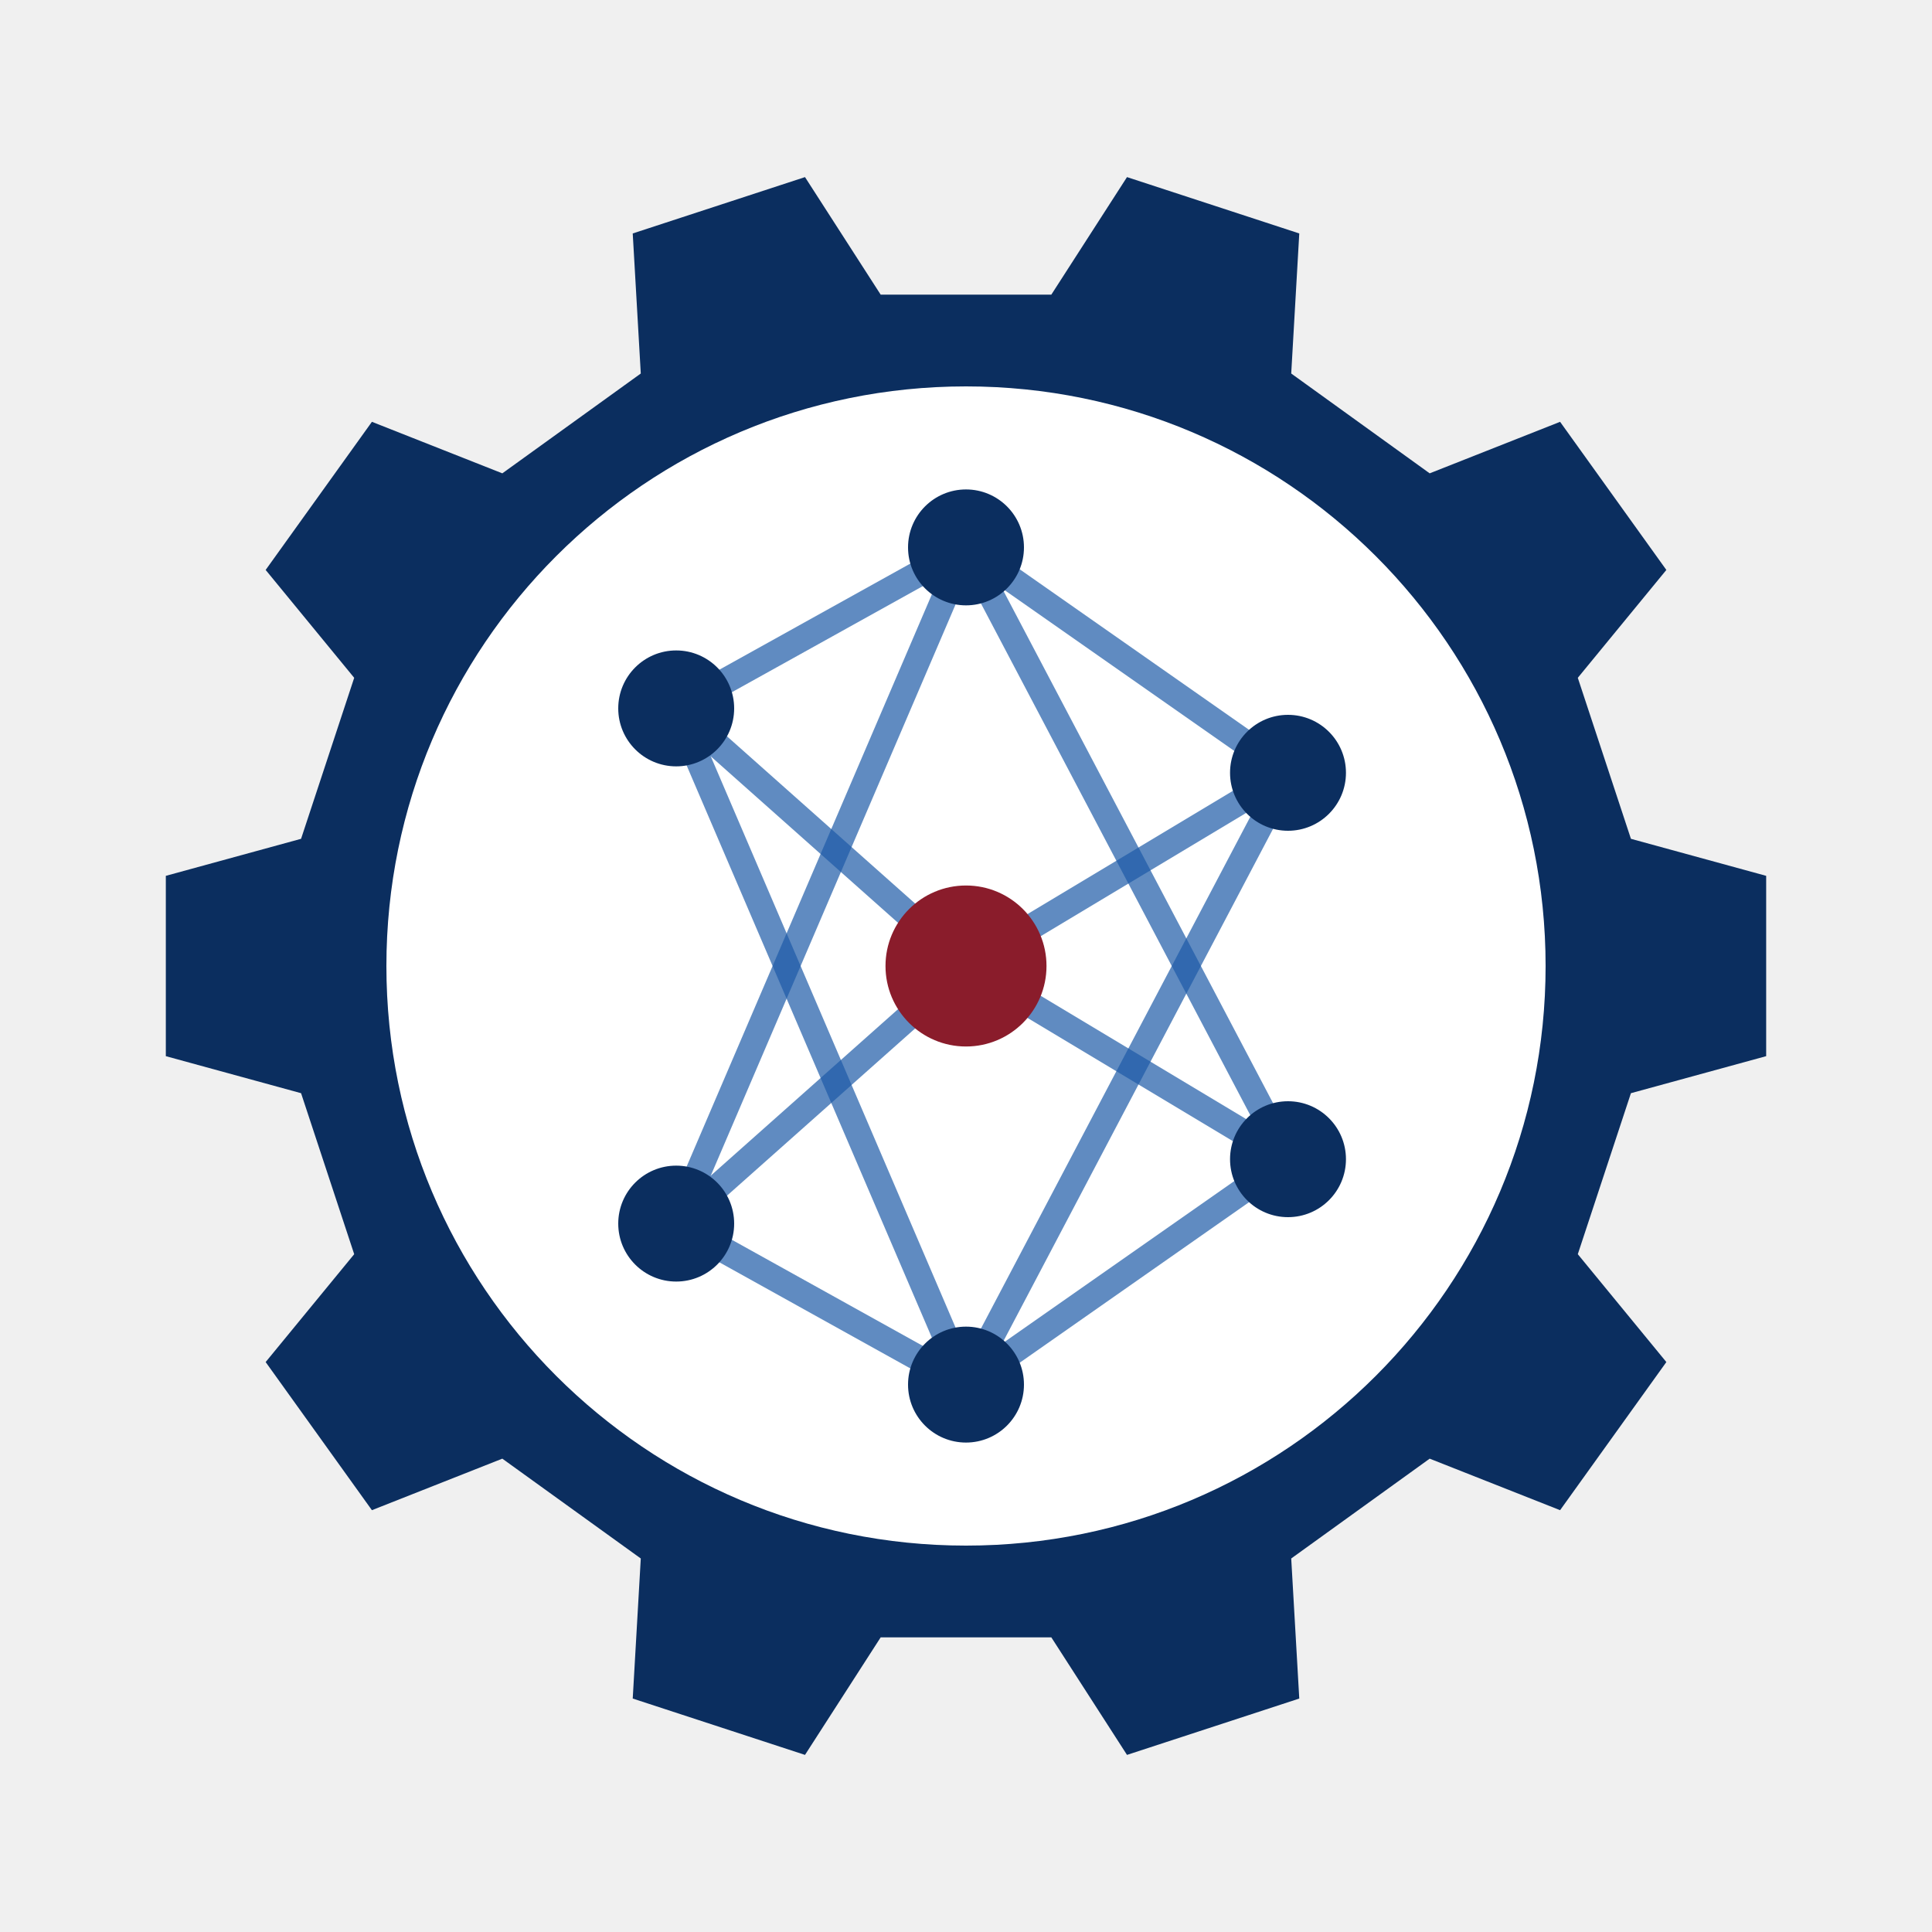
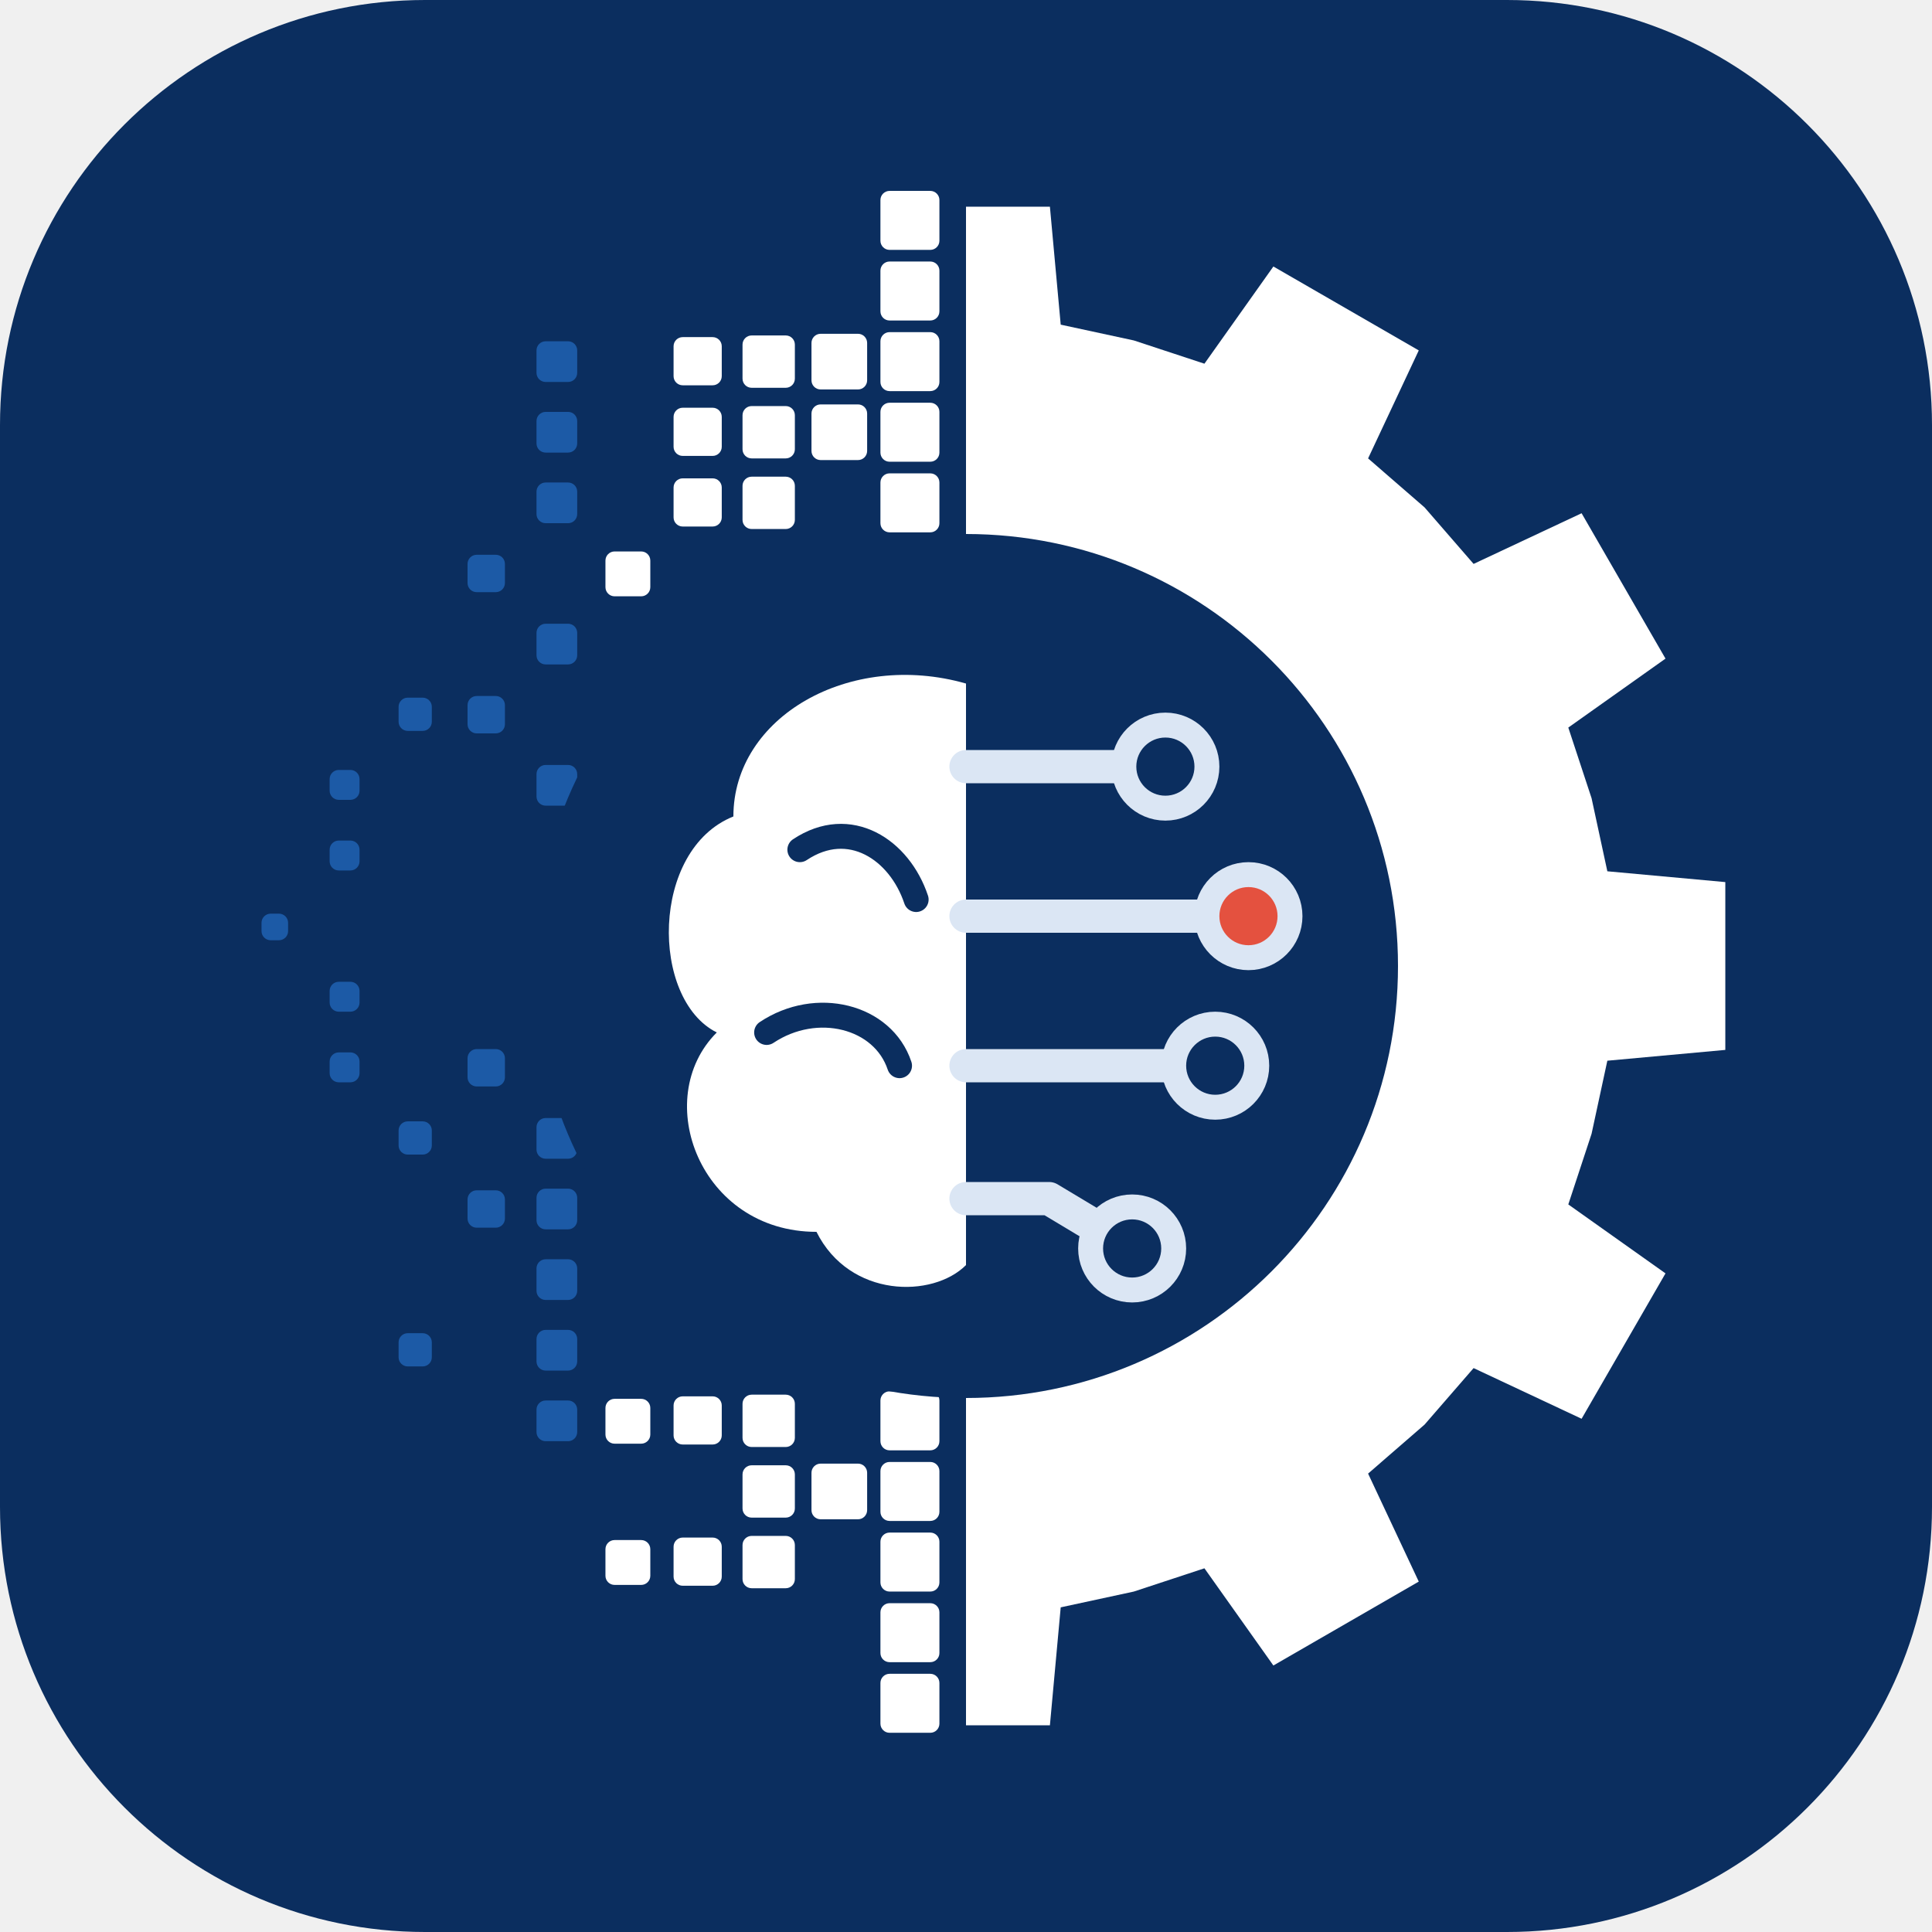
- <svg xmlns="http://www.w3.org/2000/svg" viewBox="0 0 120 120">
-   <g transform="translate(0,0)">
-     <path d="M101.3,52.1 L109.7,54.4 L109.7,65.6 L101.3,67.9 L98.0,77.9 L98.0,77.9 L103.5,84.6 L96.9,93.8 L88.8,90.6 L80.2,96.8 L80.2,96.8 L80.7,105.5 L70.0,109.0 L65.3,101.7 L54.7,101.7 L54.7,101.7 L50.0,109.0 L39.3,105.5 L39.8,96.8 L31.2,90.6 L31.2,90.6 L23.1,93.8 L16.5,84.6 L22.0,77.9 L18.7,67.9 L18.7,67.9 L10.3,65.6 L10.3,54.4 L18.7,52.1 L22.0,42.1 L22.0,42.1 L16.5,35.4 L23.1,26.2 L31.2,29.4 L39.8,23.2 L39.8,23.2 L39.3,14.5 L50.0,11.0 L54.7,18.3 L65.3,18.3 L65.3,18.3 L70.0,11.0 L80.7,14.5 L80.2,23.2 L88.8,29.4 L88.8,29.4 L96.9,26.2 L103.5,35.4 L98.0,42.1 L101.3,52.1Z" fill="#0b2e5f" />
-     <circle cx="60" cy="60" r="36" fill="#fff" />
-     <line x1="42" y1="44" x2="60" y2="34" stroke="#1c5aa6" stroke-width="1.6" opacity=".7" />
-     <line x1="42" y1="44" x2="60" y2="60" stroke="#1c5aa6" stroke-width="1.6" opacity=".7" />
-     <line x1="42" y1="44" x2="60" y2="86" stroke="#1c5aa6" stroke-width="1.6" opacity=".7" />
-     <line x1="42" y1="76" x2="60" y2="60" stroke="#1c5aa6" stroke-width="1.6" opacity=".7" />
-     <line x1="42" y1="76" x2="60" y2="86" stroke="#1c5aa6" stroke-width="1.6" opacity=".7" />
-     <line x1="42" y1="76" x2="60" y2="34" stroke="#1c5aa6" stroke-width="1.6" opacity=".7" />
-     <line x1="60" y1="34" x2="80" y2="48" stroke="#1c5aa6" stroke-width="1.6" opacity=".7" />
-     <line x1="60" y1="60" x2="80" y2="48" stroke="#1c5aa6" stroke-width="1.6" opacity=".7" />
-     <line x1="60" y1="60" x2="80" y2="72" stroke="#1c5aa6" stroke-width="1.6" opacity=".7" />
-     <line x1="60" y1="86" x2="80" y2="72" stroke="#1c5aa6" stroke-width="1.6" opacity=".7" />
-     <line x1="60" y1="34" x2="80" y2="72" stroke="#1c5aa6" stroke-width="1.6" opacity=".7" />
-     <line x1="60" y1="86" x2="80" y2="48" stroke="#1c5aa6" stroke-width="1.6" opacity=".7" />
-     <circle cx="42" cy="44" r="3.6" fill="#0b2e5f" />
-     <circle cx="42" cy="76" r="3.6" fill="#0b2e5f" />
-     <circle cx="60" cy="34" r="3.6" fill="#0b2e5f" />
-     <circle cx="60" cy="60" r="5" fill="#8a1c2b" />
-     <circle cx="60" cy="86" r="3.6" fill="#0b2e5f" />
-     <circle cx="80" cy="48" r="3.6" fill="#0b2e5f" />
-     <circle cx="80" cy="72" r="3.6" fill="#0b2e5f" />
+ <svg xmlns="http://www.w3.org/2000/svg" viewBox="0 0 200 200">
+   <rect width="200" height="200" rx="44" fill="#0b2e5f" />
+   <g transform="translate(14,14) scale(0.86)">
+     <defs>
+       <clipPath id="rq1">
+         <rect x="100" y="0" width="110" height="200" />
+       </clipPath>
+     </defs>
+     <path d="M177.2,88.6 L191.4,89.9 L191.4,110.1 L177.2,111.4 L175.3,120.2 L172.5,128.7 L184.2,137.0 L174.1,154.5 L161.1,148.4 L155.2,155.2 L148.4,161.1 L154.5,174.1 L137.0,184.2 L128.7,172.5 L120.2,175.3 L111.4,177.2 L110.1,191.4 L89.9,191.4 L88.6,177.2 L79.8,175.3 L71.3,172.5 L63.0,184.2 L45.5,174.1 L51.6,161.1 L44.8,155.2 L38.9,148.4 L25.9,154.5 L15.8,137.0 L27.5,128.7 L24.7,120.2 L22.8,111.4 L8.6,110.1 L8.6,89.9 L22.8,88.6 L24.7,79.8 L27.5,71.3 L15.8,63.0 L25.9,45.5 L38.9,51.6 L44.8,44.8 L51.6,38.9 L45.5,25.9 L63.0,15.8 L71.3,27.5 L79.8,24.7 L88.6,22.8 L89.9,8.6 L110.1,8.6 L111.4,22.8 L120.2,24.7 L128.7,27.5 L137.0,15.8 L154.5,25.9 L148.4,38.9 L155.2,44.8 L161.1,51.6 L174.1,45.5 L184.2,63.0 L172.5,71.3 L175.3,79.8Z" fill="#ffffff" clip-path="url(#rq1)" />
+     <rect x="15.2" y="93.7" width="3.2" height="3.2" rx="1.1" fill="#1c5aa6" />
+     <rect x="23.4" y="76.4" width="3.6" height="3.6" rx="1.1" fill="#1c5aa6" />
+     <rect x="23.4" y="84.9" width="3.6" height="3.6" rx="1.1" fill="#1c5aa6" />
+     <rect x="23.4" y="101.9" width="3.6" height="3.6" rx="1.1" fill="#1c5aa6" />
+     <rect x="23.4" y="110.4" width="3.6" height="3.6" rx="1.1" fill="#1c5aa6" />
+     <rect x="31.7" y="67.7" width="4.0" height="4.0" rx="1.1" fill="#1c5aa6" />
+     <rect x="31.7" y="118.7" width="4.0" height="4.0" rx="1.1" fill="#1c5aa6" />
+     <rect x="31.7" y="144.2" width="4.0" height="4.0" rx="1.1" fill="#1c5aa6" />
+     <rect x="40.0" y="50.5" width="4.5" height="4.5" rx="1.1" fill="#1c5aa6" />
+     <rect x="40.0" y="67.5" width="4.5" height="4.5" rx="1.1" fill="#1c5aa6" />
+     <rect x="40.0" y="110.0" width="4.5" height="4.5" rx="1.1" fill="#1c5aa6" />
+     <rect x="40.0" y="127.0" width="4.5" height="4.5" rx="1.1" fill="#1c5aa6" />
+     <rect x="48.3" y="24.8" width="4.9" height="4.9" rx="1.1" fill="#1c5aa6" />
+     <rect x="48.3" y="33.3" width="4.9" height="4.9" rx="1.1" fill="#1c5aa6" />
+     <rect x="48.3" y="41.8" width="4.9" height="4.9" rx="1.1" fill="#1c5aa6" />
+     <rect x="48.3" y="58.8" width="4.9" height="4.9" rx="1.1" fill="#1c5aa6" />
+     <rect x="48.3" y="75.8" width="4.9" height="4.9" rx="1.1" fill="#1c5aa6" />
+     <rect x="48.3" y="118.3" width="4.9" height="4.9" rx="1.1" fill="#1c5aa6" />
+     <rect x="48.3" y="126.8" width="4.9" height="4.9" rx="1.1" fill="#1c5aa6" />
+     <rect x="48.3" y="135.3" width="4.9" height="4.9" rx="1.1" fill="#1c5aa6" />
+     <rect x="48.3" y="143.8" width="4.9" height="4.9" rx="1.1" fill="#1c5aa6" />
+     <rect x="48.3" y="152.3" width="4.9" height="4.9" rx="1.1" fill="#1c5aa6" />
+     <rect x="56.6" y="50.1" width="5.4" height="5.4" rx="1.1" fill="#ffffff" />
+     <rect x="56.6" y="152.1" width="5.4" height="5.4" rx="1.1" fill="#ffffff" />
+     <rect x="56.6" y="169.1" width="5.4" height="5.4" rx="1.1" fill="#ffffff" />
+     <rect x="64.8" y="24.3" width="5.8" height="5.8" rx="1.1" fill="#ffffff" />
+     <rect x="64.8" y="32.8" width="5.8" height="5.8" rx="1.1" fill="#ffffff" />
+     <rect x="64.8" y="41.3" width="5.8" height="5.8" rx="1.1" fill="#ffffff" />
+     <rect x="64.8" y="151.8" width="5.8" height="5.8" rx="1.1" fill="#ffffff" />
+     <rect x="64.8" y="168.8" width="5.8" height="5.8" rx="1.1" fill="#ffffff" />
+     <rect x="73.1" y="24.1" width="6.3" height="6.3" rx="1.1" fill="#ffffff" />
+     <rect x="73.1" y="32.6" width="6.3" height="6.3" rx="1.1" fill="#ffffff" />
+     <rect x="73.1" y="41.1" width="6.3" height="6.3" rx="1.1" fill="#ffffff" />
+     <rect x="73.1" y="151.6" width="6.3" height="6.3" rx="1.1" fill="#ffffff" />
+     <rect x="73.1" y="160.1" width="6.3" height="6.3" rx="1.1" fill="#ffffff" />
+     <rect x="73.1" y="168.6" width="6.3" height="6.3" rx="1.1" fill="#ffffff" />
+     <rect x="81.4" y="23.9" width="6.7" height="6.7" rx="1.1" fill="#ffffff" />
+     <rect x="81.4" y="32.4" width="6.7" height="6.7" rx="1.1" fill="#ffffff" />
+     <rect x="81.4" y="159.9" width="6.7" height="6.7" rx="1.1" fill="#ffffff" />
+     <rect x="89.7" y="6.7" width="7.1" height="7.1" rx="1.1" fill="#ffffff" />
+     <rect x="89.7" y="15.2" width="7.1" height="7.1" rx="1.1" fill="#ffffff" />
+     <rect x="89.7" y="23.7" width="7.1" height="7.1" rx="1.1" fill="#ffffff" />
+     <rect x="89.7" y="32.2" width="7.1" height="7.1" rx="1.1" fill="#ffffff" />
+     <rect x="89.7" y="40.7" width="7.1" height="7.1" rx="1.1" fill="#ffffff" />
+     <rect x="89.7" y="151.2" width="7.1" height="7.1" rx="1.1" fill="#ffffff" />
+     <rect x="89.7" y="159.7" width="7.1" height="7.1" rx="1.1" fill="#ffffff" />
+     <rect x="89.7" y="168.2" width="7.1" height="7.1" rx="1.1" fill="#ffffff" />
+     <rect x="89.7" y="176.7" width="7.1" height="7.1" rx="1.1" fill="#ffffff" />
+     <rect x="89.7" y="185.2" width="7.1" height="7.1" rx="1.1" fill="#ffffff" />
+     <circle cx="100" cy="100" r="52" fill="#0b2e5f" />
+     <path d="M100 66 C86 62 72 70 72 82 C62 86 62 104 70 108 C62 116 68 132 82 132 C86 140 96 140 100 136 Z" fill="#ffffff" />
+     <path d="M80 86 C86 82 92 86 94 92 M76 108 C82 104 90 106 92 112" fill="none" stroke="#0b2e5f" stroke-width="3" stroke-linecap="round" />
+     <polyline points="100,76 114,76 124,76" fill="none" stroke="#dbe6f4" stroke-width="4" stroke-linecap="round" stroke-linejoin="round" />
+     <circle cx="124" cy="76" r="5" fill="#0b2e5f" stroke="#dbe6f4" stroke-width="3" />
+     <polyline points="100,94 124,94 134,94" fill="none" stroke="#dbe6f4" stroke-width="4" stroke-linecap="round" stroke-linejoin="round" />
+     <circle cx="134" cy="94" r="5" fill="#e4513f" stroke="#dbe6f4" stroke-width="3" />
+     <polyline points="100,112 120,112 130,112" fill="none" stroke="#dbe6f4" stroke-width="4" stroke-linecap="round" stroke-linejoin="round" />
+     <circle cx="130" cy="112" r="5" fill="#0b2e5f" stroke="#dbe6f4" stroke-width="3" />
+     <polyline points="100,128 110,128 120,134" fill="none" stroke="#dbe6f4" stroke-width="4" stroke-linecap="round" stroke-linejoin="round" />
+     <circle cx="120" cy="134" r="5" fill="#0b2e5f" stroke="#dbe6f4" stroke-width="3" />
  </g>
</svg>
